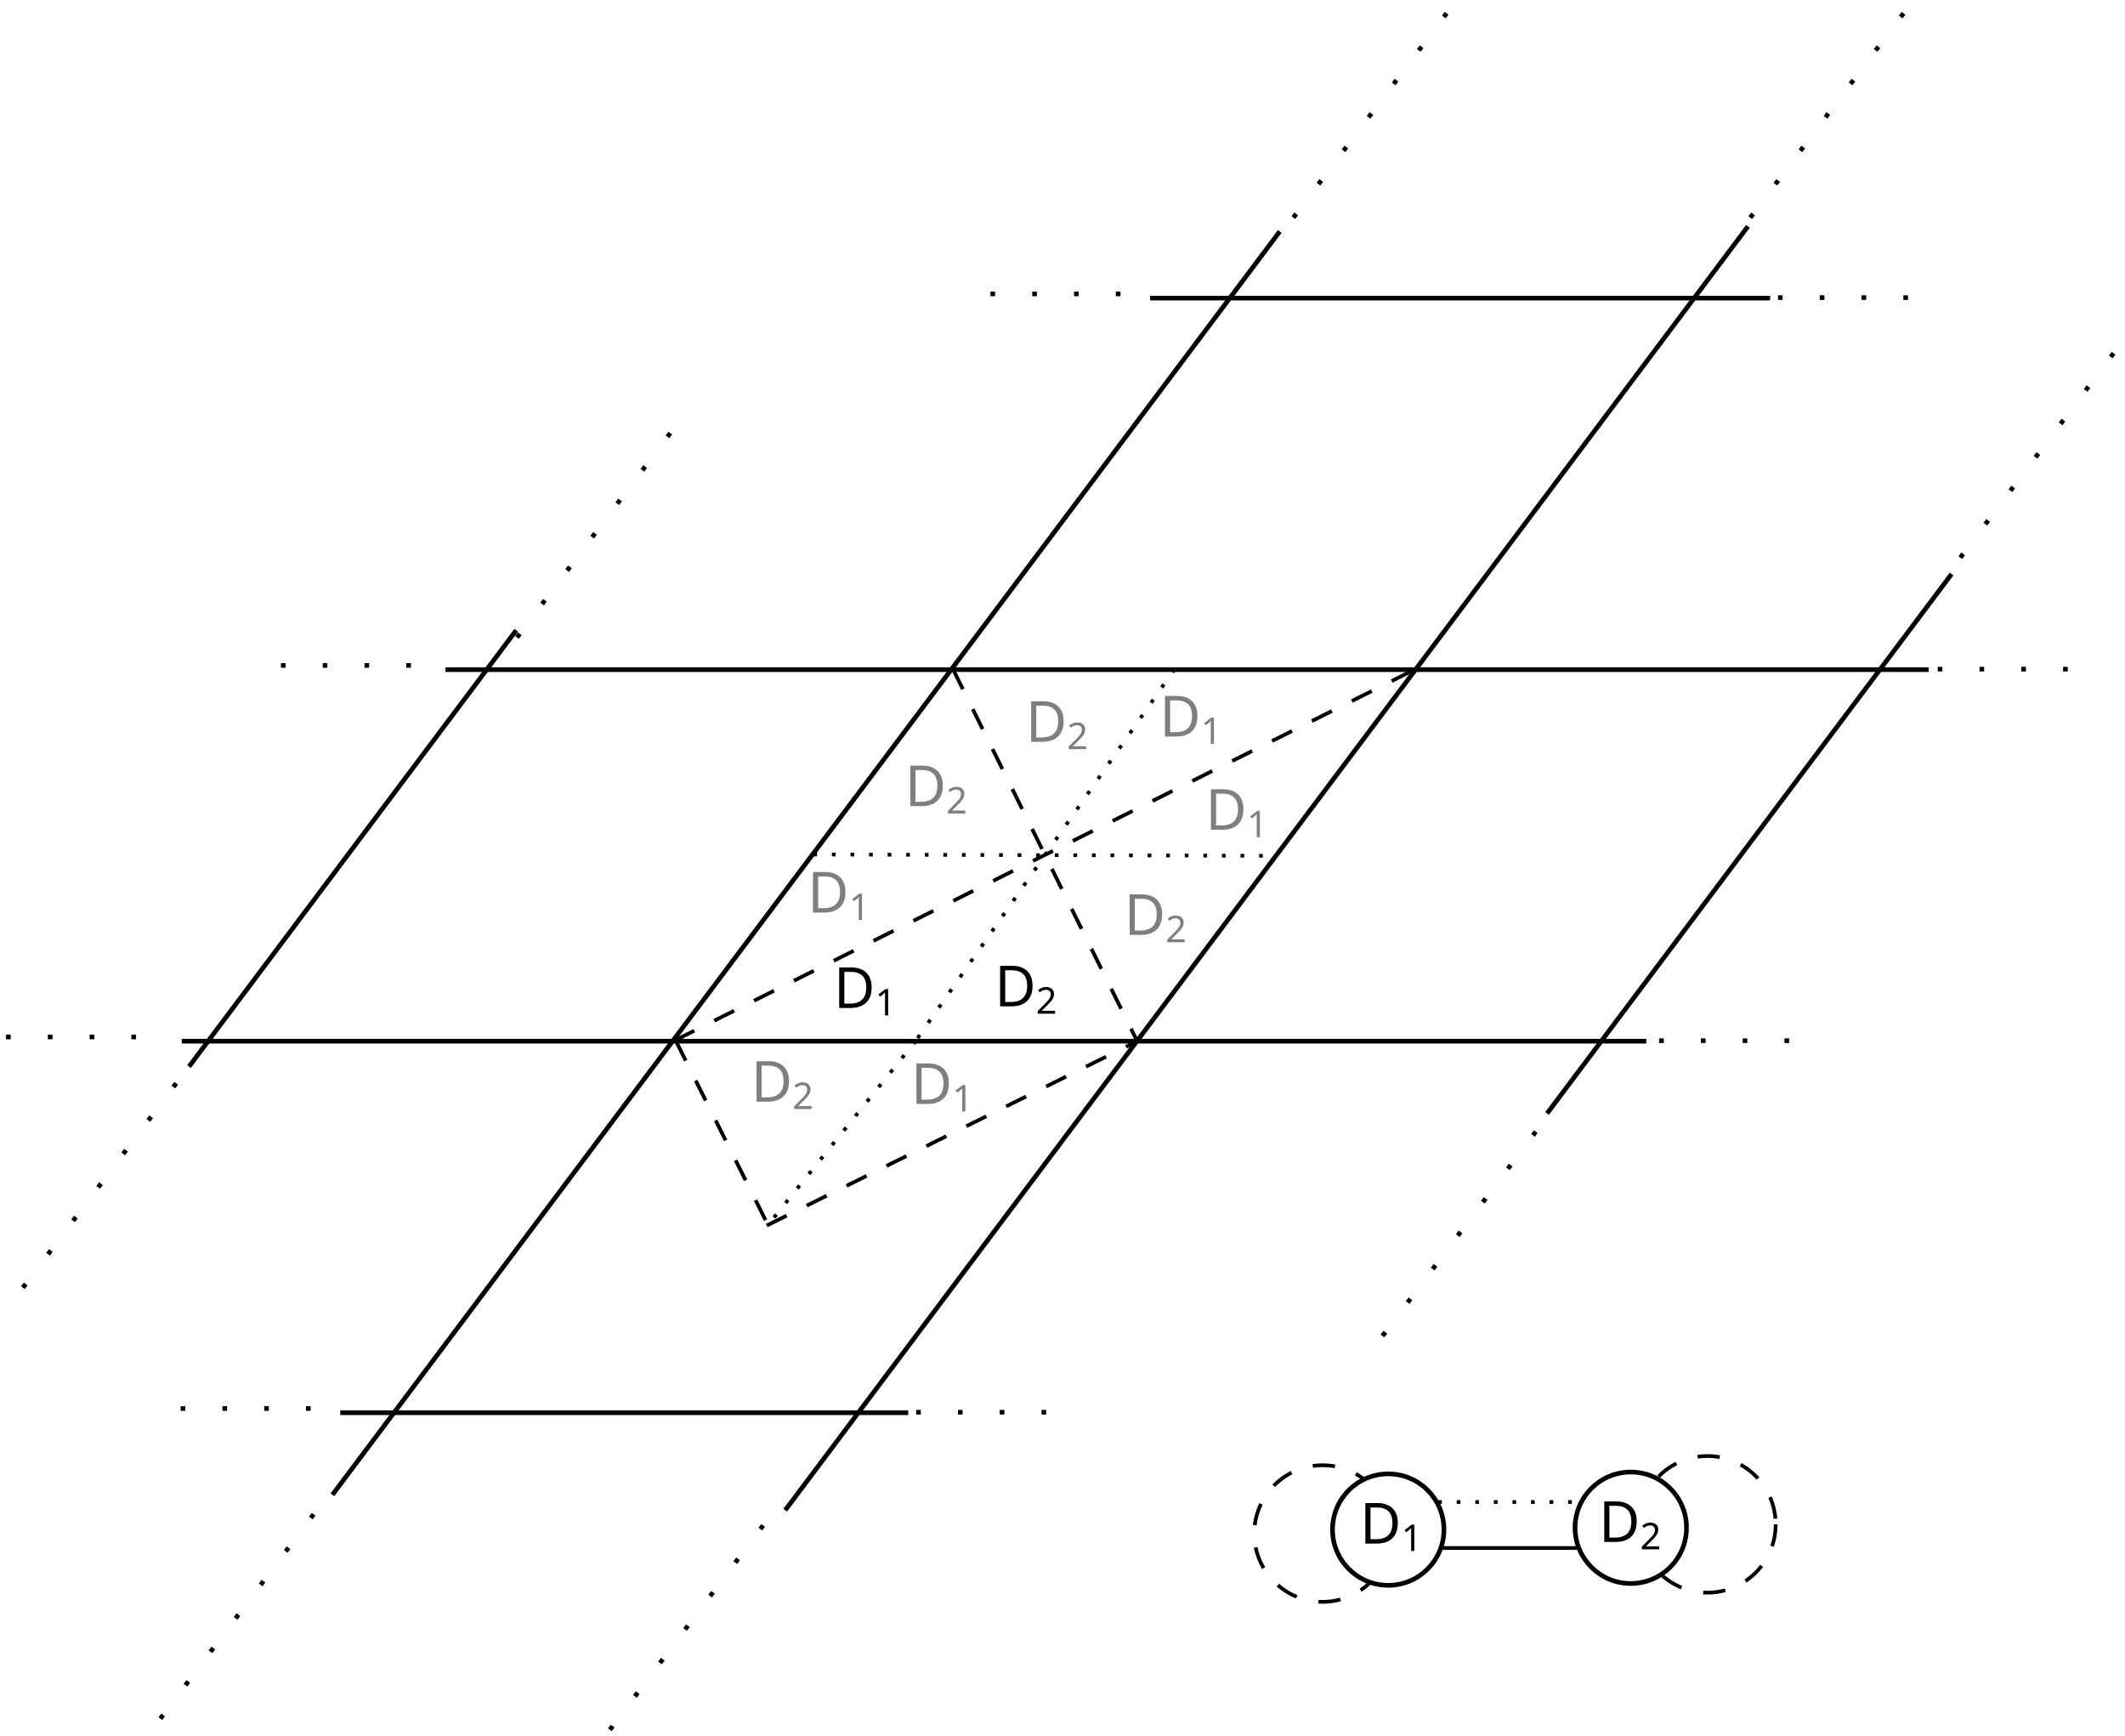
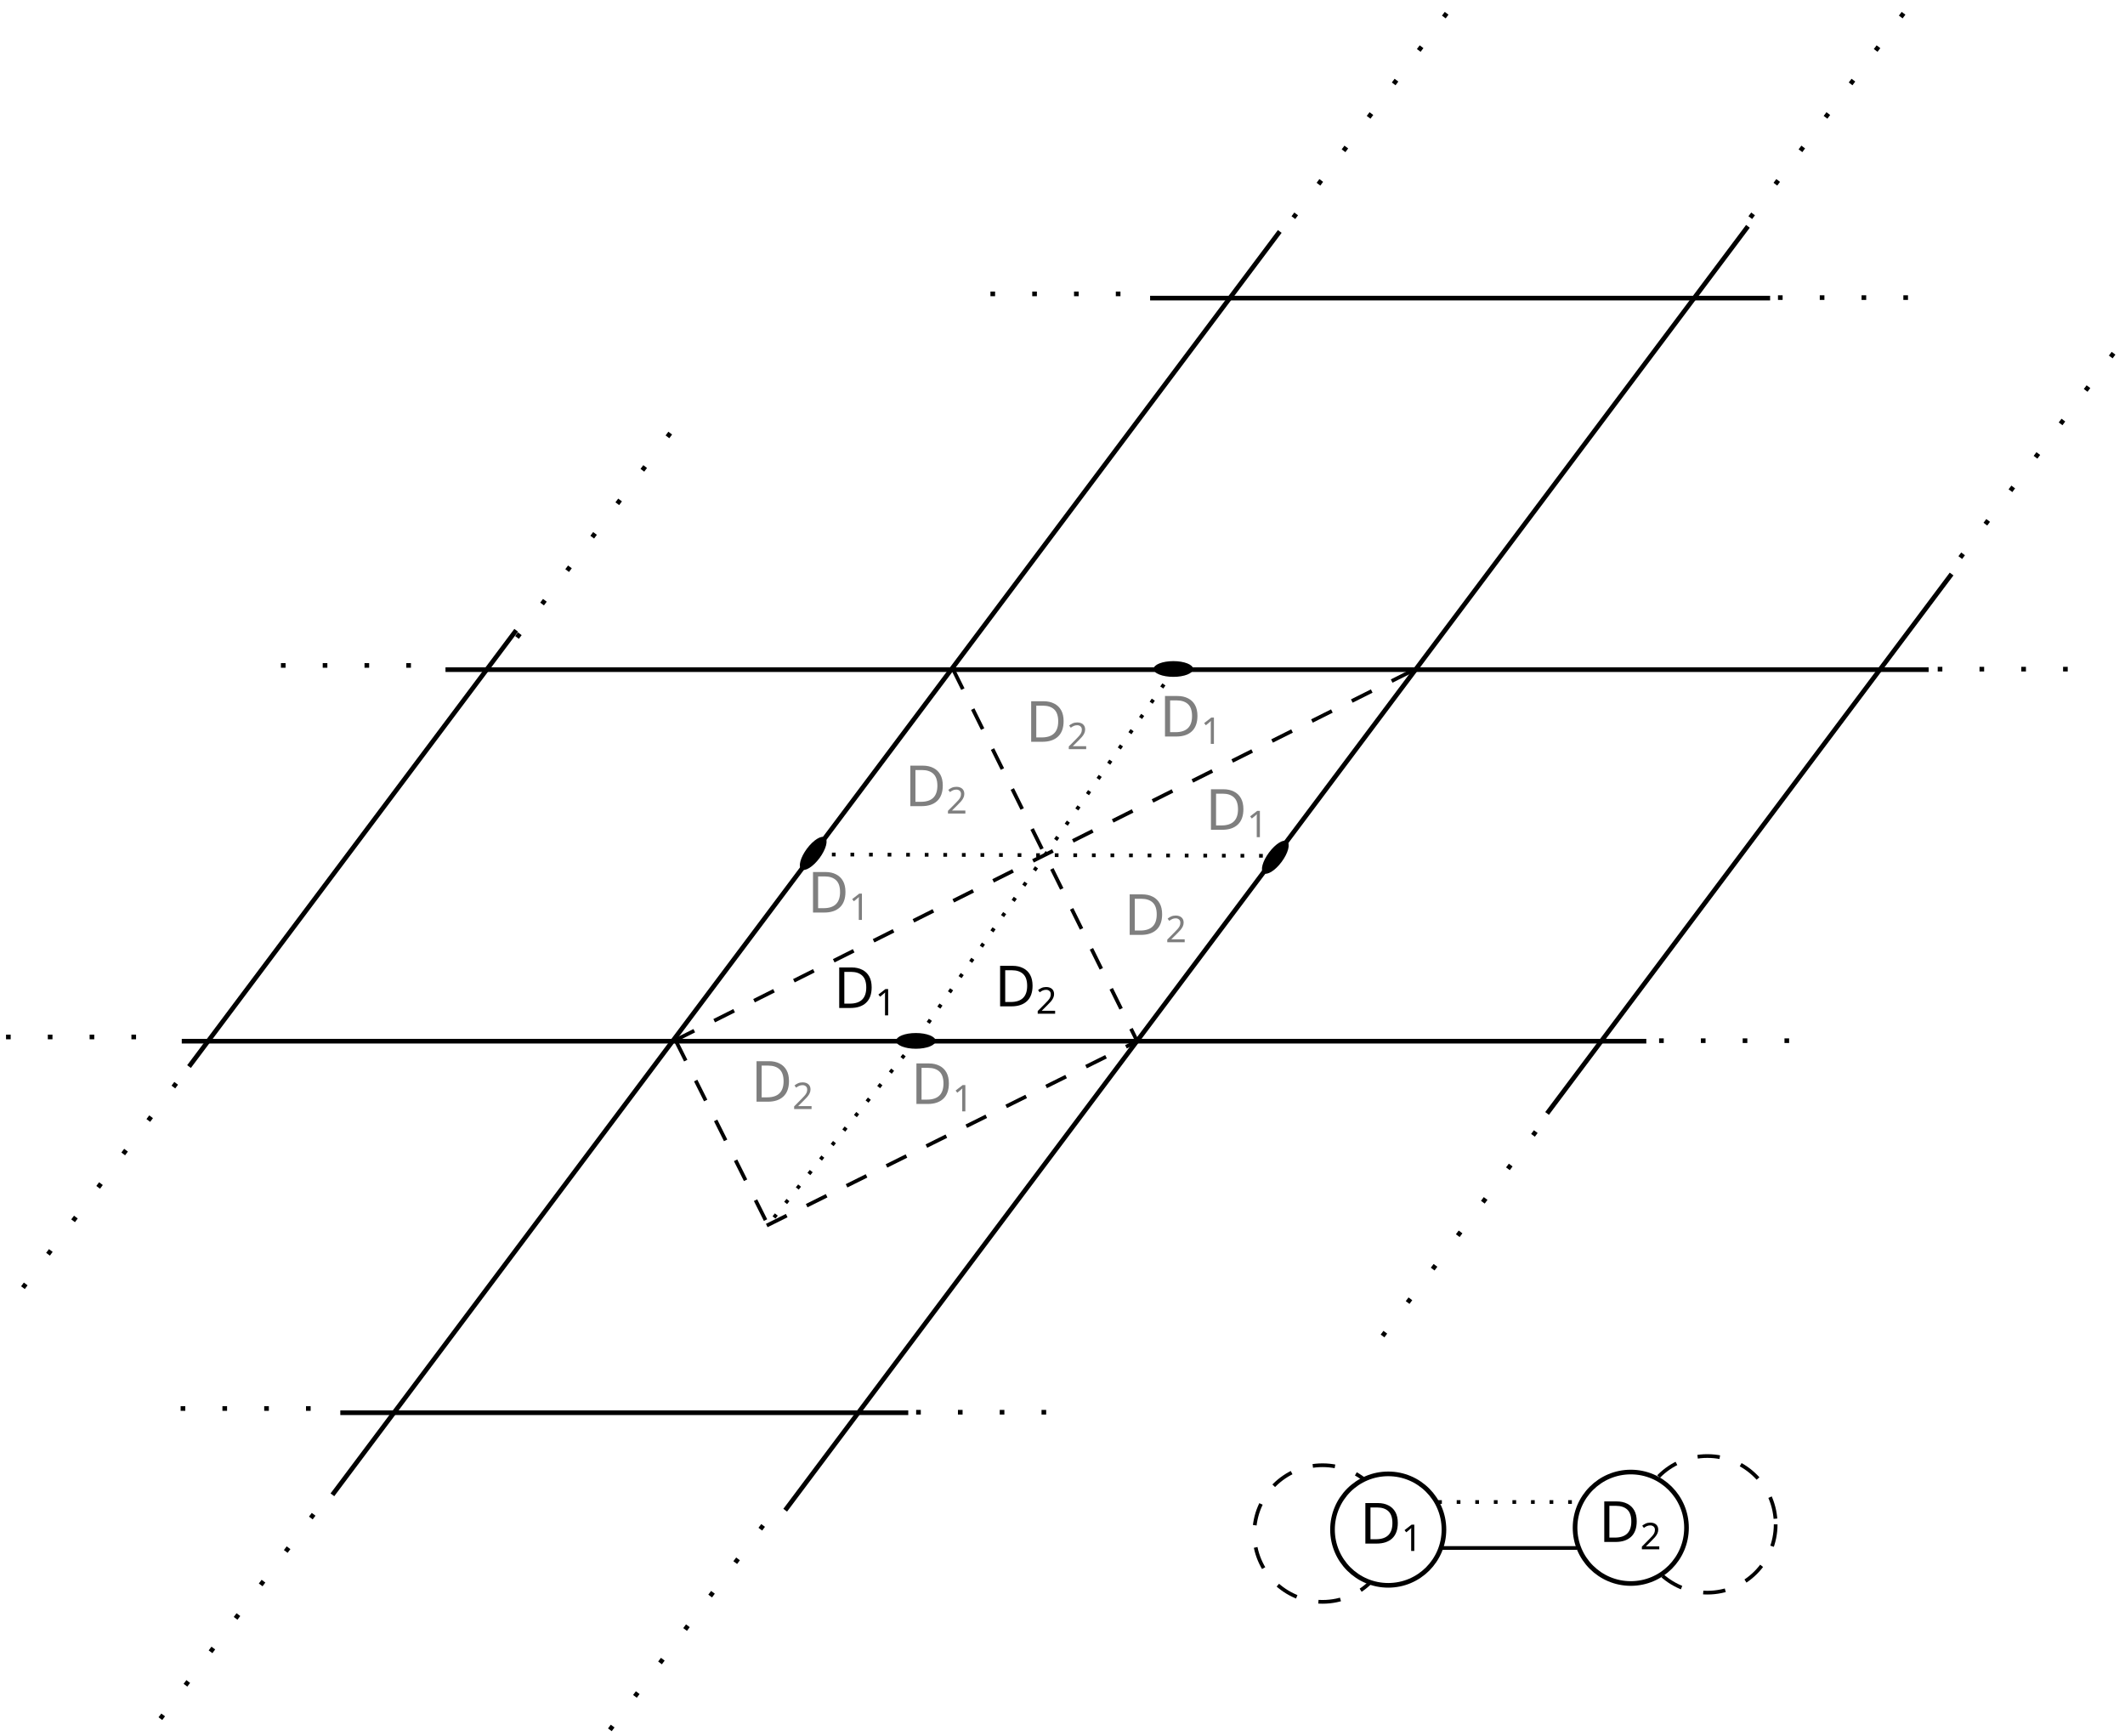
<svg xmlns="http://www.w3.org/2000/svg" viewBox="0 0 572.042 467.199" width="572.042" height="467.199" version="1.1" id="svg2">
  <defs id="defs26" />
  <g id="layer1" style="display:inline">
    <rect style="fill:#ffffff;fill-opacity:1;fill-rule:nonzero;stroke:none" id="rect3132" width="574.568" height="469.376" x="0" y="1.6074533e-05" />
  </g>
  <g id="layer2" style="display:inline">
    <path transform="translate(-103.5912,2.474861)" style="fill:none;stroke:#000000;stroke-width:1;stroke-miterlimit:4;stroke-opacity:1;stroke-dasharray:6, 6;stroke-dashoffset:0" id="path4279-6" d="m 478.004,410.277 a 18.385,18.385 0 1 1 -36.77,0 18.385,18.385 0 1 1 36.77,0 z" />
    <path style="fill:#ffffff;fill-opacity:1;stroke:#000000;stroke-width:1.25;stroke-miterlimit:4;stroke-opacity:1;stroke-dasharray:none;stroke-dashoffset:0" id="path4255-5-8" d="m 389,412.199 a 15,15 0 1 1 -30,0 15,15 0 1 1 30,0 z" transform="translate(-0.2940718,-0.5078883)" />
    <path style="fill:none;stroke:#000000;stroke-width:1;stroke-miterlimit:4;stroke-opacity:1;stroke-dasharray:6, 6;stroke-dashoffset:0" id="path4279" d="m 478.004,410.277 a 18.385,18.385 0 1 1 -36.77,0 18.385,18.385 0 1 1 36.77,0 z" />
    <path style="fill:#ffffff;fill-opacity:1;stroke:#000000;stroke-width:1.25;stroke-miterlimit:4;stroke-opacity:1;stroke-dasharray:none;stroke-dashoffset:0" id="path4255-5" d="m 389,412.199 a 15,15 0 1 1 -30,0 15,15 0 1 1 30,0 z" transform="translate(64.99999,-1.000006)" />
    <line style="fill:none;stroke:#000000;stroke-width:1.25;stroke-miterlimit:4;stroke-dasharray:none" x1="309.603" y1="80.235" x2="476.507" y2="80.235" id="line4" />
    <line style="fill:none;stroke:#000000;stroke-width:1.25;stroke-miterlimit:4;stroke-dasharray:none" x1="119.925" y1="180.235" x2="519.185" y2="180.235" id="line6" />
    <line style="fill:none;stroke:#000000;stroke-width:1.25;stroke-miterlimit:4;stroke-dasharray:none" x1="48.93" y1="280.235" x2="443.18" y2="280.235" id="line8" />
    <line style="fill:none;stroke:#000000;stroke-width:1.25;stroke-miterlimit:4;stroke-dasharray:none" x1="91.611" y1="380.235" x2="244.499" y2="380.235" id="line10" />
    <line style="fill:none;stroke:#000000;stroke-width:1.25;stroke-miterlimit:4;stroke-dasharray:none" x1="50.887" y1="287.067" x2="138.957" y2="169.641" id="line14" />
    <line style="fill:none;stroke:#000000;stroke-width:1.25;stroke-miterlimit:4;stroke-dasharray:none" x1="89.483" y1="402.329" x2="344.507" y2="62.296" id="line16" />
    <line style="fill:none;stroke:#000000;stroke-width:1.25;stroke-miterlimit:4;stroke-dasharray:none" x1="211.372" y1="406.475" x2="470.538" y2="60.92" id="line18" />
    <line style="fill:none;stroke:#000000;stroke-width:1.25;stroke-miterlimit:4;stroke-dasharray:none" x1="416.469" y1="299.686" x2="525.361" y2="154.497" id="line20" />
    <text xml:space="preserve" style="font-size:15.258px;font-style:normal;font-weight:normal;line-height:125%;letter-spacing:0px;word-spacing:0px;fill:#000000;fill-opacity:1;stroke:none;font-family:Sans" x="224.431" y="271.295" id="text3825">
      <tspan id="tspan3827" x="224.431" y="271.295">D<tspan style="font-size:9.918px;baseline-shift:sub" id="tspan3829">1</tspan>
      </tspan>
    </text>
    <text xml:space="preserve" style="font-size:15.258px;font-style:normal;font-weight:normal;line-height:125%;letter-spacing:0px;word-spacing:0px;fill:#000000;fill-opacity:1;stroke:none;font-family:Sans" x="267.741" y="270.861" id="text3825-4">
      <tspan id="tspan3827-7" x="267.741" y="270.861">D<tspan style="font-size:65.001%;baseline-shift:sub" id="tspan3861">2</tspan>
      </tspan>
    </text>
    <path style="fill:none;stroke:#000000;stroke-width:1;stroke-linecap:butt;stroke-linejoin:miter;stroke-miterlimit:4;stroke-opacity:1;stroke-dasharray:6, 6;stroke-dashoffset:0" d="M 181.531,280.1 380.776,180.222" id="path3863" />
    <path style="fill:none;stroke:#000000;stroke-width:1;stroke-linecap:butt;stroke-linejoin:miter;stroke-miterlimit:4;stroke-opacity:1;stroke-dasharray:6, 6;stroke-dashoffset:0" d="m 256.531,180.1 49.524,100" id="path3865" />
    <path style="fill:none;stroke:#000000;stroke-width:1;stroke-linecap:butt;stroke-linejoin:miter;stroke-miterlimit:4;stroke-opacity:1;stroke-dasharray:1, 4;stroke-dashoffset:0" d="M 316.177,180.11 246.531,280.1" id="path3867" />
    <path style="fill:none;stroke:#000000;stroke-width:1;stroke-linecap:butt;stroke-linejoin:miter;stroke-miterlimit:4;stroke-opacity:1;stroke-dasharray:1, 4;stroke-dashoffset:0" d="m 218.946,229.976 124.503,0.367" id="path3871" />
    <path style="fill:none;stroke:#000000;stroke-width:1;stroke-linecap:butt;stroke-linejoin:miter;stroke-miterlimit:4;stroke-opacity:1;stroke-dasharray:6, 6;stroke-dashoffset:0" d="m 206.409,329.85 99.745,-49.628" id="path3863-7" />
    <path style="fill:none;stroke:#000000;stroke-width:1;stroke-linecap:butt;stroke-linejoin:miter;stroke-miterlimit:4;stroke-opacity:1;stroke-dasharray:6, 6;stroke-dashoffset:0" d="m 181.909,280.1 24.774,49.5" id="path3865-7" />
    <path style="fill:none;stroke:#000000;stroke-width:1;stroke-linecap:butt;stroke-linejoin:miter;stroke-miterlimit:4;stroke-opacity:1;stroke-dasharray:1, 4;stroke-dashoffset:0" d="M 246.554,280.11 206.409,330.1" id="path3867-6" />
    <g id="g3901" style="opacity:0.5">
      <text id="text3825-46" y="297.135" x="245.215" style="font-size:15.258px;font-style:normal;font-weight:normal;line-height:125%;letter-spacing:0px;word-spacing:0px;opacity:1;fill:#000000;fill-opacity:1;stroke:none;font-family:Sans" xml:space="preserve">
        <tspan y="297.135" x="245.215" id="tspan3827-4">D<tspan id="tspan3829-3" style="font-size:9.918px;baseline-shift:sub">1</tspan>
        </tspan>
      </text>
      <text id="text3825-46-2" y="296.523" x="202.172" style="font-size:15.258px;font-style:normal;font-weight:normal;line-height:125%;letter-spacing:0px;word-spacing:0px;opacity:1;fill:#000000;fill-opacity:1;stroke:none;font-family:Sans" xml:space="preserve">
        <tspan y="296.523" x="202.172" id="tspan3827-4-5">D<tspan id="tspan3829-3-9" style="font-size:9.918px;baseline-shift:sub">2</tspan>
        </tspan>
      </text>
      <text id="text3825-46-0" y="245.612" x="217.374" style="font-size:15.258px;font-style:normal;font-weight:normal;line-height:125%;letter-spacing:0px;word-spacing:0px;opacity:1;fill:#000000;fill-opacity:1;stroke:none;font-family:Sans" xml:space="preserve">
        <tspan y="245.612" x="217.374" id="tspan3827-4-51">D<tspan id="tspan3829-3-3" style="font-size:9.918px;baseline-shift:sub">1</tspan>
        </tspan>
      </text>
      <text id="text3825-46-23" y="223.338" x="324.501" style="font-size:15.258px;font-style:normal;font-weight:normal;line-height:125%;letter-spacing:0px;word-spacing:0px;opacity:1;fill:#000000;fill-opacity:1;stroke:none;font-family:Sans" xml:space="preserve">
        <tspan y="223.338" x="324.501" id="tspan3827-4-2">D<tspan id="tspan3829-3-34" style="font-size:9.918px;baseline-shift:sub">1</tspan>
        </tspan>
      </text>
      <text id="text3825-46-03" y="198.235" x="312.127" style="font-size:15.258px;font-style:normal;font-weight:normal;line-height:125%;letter-spacing:0px;word-spacing:0px;opacity:1;fill:#000000;fill-opacity:1;stroke:none;font-family:Sans" xml:space="preserve">
        <tspan y="198.235" x="312.127" id="tspan3827-4-4">D<tspan id="tspan3829-3-35" style="font-size:9.918px;baseline-shift:sub">1</tspan>
        </tspan>
      </text>
      <text id="text3825-46-2-3" y="251.622" x="302.62" style="font-size:15.258px;font-style:normal;font-weight:normal;line-height:125%;letter-spacing:0px;word-spacing:0px;opacity:1;fill:#000000;fill-opacity:1;stroke:none;font-family:Sans" xml:space="preserve">
        <tspan y="251.622" x="302.62" id="tspan3827-4-5-7">D<tspan id="tspan3829-3-9-8" style="font-size:9.918px;baseline-shift:sub">2</tspan>
        </tspan>
      </text>
      <text id="text3825-46-2-7" y="216.974" x="243.576" style="font-size:15.258px;font-style:normal;font-weight:normal;line-height:125%;letter-spacing:0px;word-spacing:0px;opacity:1;fill:#000000;fill-opacity:1;stroke:none;font-family:Sans" xml:space="preserve">
        <tspan y="216.974" x="243.576" id="tspan3827-4-5-6">D<tspan id="tspan3829-3-9-86" style="font-size:9.918px;baseline-shift:sub">2</tspan>
        </tspan>
      </text>
      <text id="text3825-46-2-5" y="199.65" x="276.103" style="font-size:15.258px;font-style:normal;font-weight:normal;line-height:125%;letter-spacing:0px;word-spacing:0px;opacity:1;fill:#000000;fill-opacity:1;stroke:none;font-family:Sans" xml:space="preserve">
        <tspan y="199.65" x="276.103" id="tspan3827-4-5-5">D<tspan id="tspan3829-3-9-0" style="font-size:9.918px;baseline-shift:sub">2</tspan>
        </tspan>
      </text>
    </g>
    <line style="fill:none;stroke:#000000;stroke-width:1.25;stroke-miterlimit:4;stroke-dasharray:1.25, 10;stroke-dashoffset:0" x1="527.705" y1="150.074" x2="570.417" y2="93.125" id="line20-9" />
    <line style="fill:none;stroke:#000000;stroke-width:1.25;stroke-miterlimit:4;stroke-dasharray:1.25, 10;stroke-dashoffset:0" x1="372.175" y1="359.574" x2="414.887" y2="302.625" id="line20-9-3" />
    <line style="fill:none;stroke:#000000;stroke-width:1.25;stroke-miterlimit:4;stroke-dasharray:1.25, 10;stroke-dashoffset:0" x1="139.175" y1="171.574" x2="181.887" y2="114.625" id="line20-9-5" />
    <line style="fill:none;stroke:#000000;stroke-width:1.25;stroke-miterlimit:4;stroke-dasharray:1.25, 10;stroke-dashoffset:0" x1="6.175" y1="346.574" x2="48.887" y2="289.625" id="line20-9-2" />
    <line style="fill:none;stroke:#000000;stroke-width:1.25;stroke-miterlimit:4;stroke-dasharray:1.25, 10;stroke-dashoffset:0" x1="43.175" y1="462.574" x2="85.887" y2="405.625" id="line20-9-7" />
    <line style="fill:none;stroke:#000000;stroke-width:1.25;stroke-miterlimit:4;stroke-dasharray:1.25, 10;stroke-dashoffset:0" x1="164.175" y1="465.574" x2="206.887" y2="408.625" id="line20-9-23" />
    <line style="fill:none;stroke:#000000;stroke-width:1.25;stroke-miterlimit:4;stroke-dasharray:1.25, 10;stroke-dashoffset:0" x1="348.175" y1="58.574" x2="390.887" y2="1.625" id="line20-9-8" />
    <line style="fill:none;stroke:#000000;stroke-width:1.25;stroke-miterlimit:4;stroke-dasharray:1.25, 10;stroke-dashoffset:0" x1="471.175" y1="58.574" x2="513.887" y2="1.625" id="line20-9-75" />
    <line style="fill:none;stroke:#000000;stroke-width:1.25;stroke-miterlimit:4;stroke-dasharray:1.25, 10;stroke-dashoffset:0" x1="246.625" y1="380.1" x2="286.438" y2="380.1" id="line10-1" />
    <line style="fill:none;stroke:#000000;stroke-width:1.25;stroke-miterlimit:4;stroke-dasharray:1.25, 10;stroke-dashoffset:0" x1="48.625" y1="379.1" x2="88.438" y2="379.1" id="line10-1-2" />
    <line style="fill:none;stroke:#000000;stroke-width:1.25;stroke-miterlimit:4;stroke-dasharray:1.25, 10;stroke-dashoffset:0" x1="446.625" y1="280.1" x2="486.438" y2="280.1" id="line10-1-0" />
    <line style="fill:none;stroke:#000000;stroke-width:1.25;stroke-miterlimit:4;stroke-dasharray:1.25, 10;stroke-dashoffset:0" x1="521.625" y1="180.1" x2="561.438" y2="180.1" id="line10-1-6" />
    <line style="fill:none;stroke:#000000;stroke-width:1.25;stroke-miterlimit:4;stroke-dasharray:1.25, 10;stroke-dashoffset:0" x1="478.625" y1="80.1" x2="518.438" y2="80.1" id="line10-1-5" />
    <line style="fill:none;stroke:#000000;stroke-width:1.25;stroke-miterlimit:4;stroke-dasharray:1.25, 10;stroke-dashoffset:0" x1="266.625" y1="79.1" x2="306.438" y2="79.1" id="line10-1-66" />
    <line style="fill:none;stroke:#000000;stroke-width:1.25;stroke-miterlimit:4;stroke-dasharray:1.25, 10;stroke-dashoffset:0" x1="75.625" y1="179.1" x2="115.438" y2="179.1" id="line10-1-8" />
    <line style="fill:none;stroke:#000000;stroke-width:1.25;stroke-miterlimit:4;stroke-dasharray:1.25, 10;stroke-dashoffset:0" x1="1.625" y1="279.1" x2="41.438" y2="279.1" id="line10-1-21" />
    <text xml:space="preserve" style="font-size:15.258px;font-style:normal;font-weight:normal;line-height:125%;letter-spacing:0px;word-spacing:0px;fill:#000000;fill-opacity:1;stroke:none;font-family:Sans" x="366.067" y="415.452" id="text3825-5">
      <tspan id="tspan3827-71" x="366.067" y="415.452">D<tspan style="font-size:9.918px;baseline-shift:sub" id="tspan3829-37">1</tspan>
      </tspan>
    </text>
    <text xml:space="preserve" style="font-size:15.258px;font-style:normal;font-weight:normal;line-height:125%;letter-spacing:0px;word-spacing:0px;fill:#000000;fill-opacity:1;stroke:none;font-family:Sans" x="430.377" y="415.018" id="text3825-4-9">
      <tspan id="tspan3827-7-3" x="430.377" y="415.018">D<tspan style="font-size:9.918px;baseline-shift:sub" id="tspan3861-3">2</tspan>
      </tspan>
    </text>
    <path style="fill:none;stroke:#000000;stroke-width:1;stroke-linecap:butt;stroke-linejoin:miter;stroke-miterlimit:4;stroke-opacity:1;stroke-dasharray:1, 4;stroke-dashoffset:0" d="m 387.141,404.267 38.184,0" id="path4275" />
    <path style="fill:none;stroke:#000000;stroke-width:1px;stroke-linecap:butt;stroke-linejoin:miter;stroke-opacity:1" d="m 387.495,416.641 37.123,0" id="path4277" />
+     <path style="fill:#000000;fill-opacity:1;stroke:none" id="path3059" d="m 250.206,280.154 a 3.142,2.886 0 1 1 -6.284,0 3.142,2.886 0 1 1 6.284,0 z" transform="matrix(1.693878,0,0,0.7333333,-171.9454,74.70761)" />
+     <path style="fill:#000000;fill-opacity:1;stroke:none;display:inline" id="path3059-7" d="m 250.206,280.154 a 3.142,2.886 0 1 1 -6.284,0 3.142,2.886 0 1 1 6.284,0 z" transform="matrix(1.693878,0,0,0.7333333,-102.6289,-25.3878)" />
+     <path style="fill:#000000;fill-opacity:1;stroke:none;display:inline" id="path3059-7-9" d="m 250.206,280.154 a 3.142,2.886 0 1 1 -6.284,0 3.142,2.886 0 1 1 6.284,0 z" transform="matrix(1.010099,-1.35975,0.588679,0.437304,-195.5655,443.1227)" />
+     <path style="fill:#000000;fill-opacity:1;stroke:none;display:inline" id="path3059-7-9-2" d="m 250.206,280.154 a 3.142,2.886 0 1 1 -6.284,0 3.142,2.886 0 1 1 6.284,0 z" transform="matrix(1.010099,-1.35975,0.588679,0.437304,-71.16763,444.1486)" />
  </g>
</svg>
